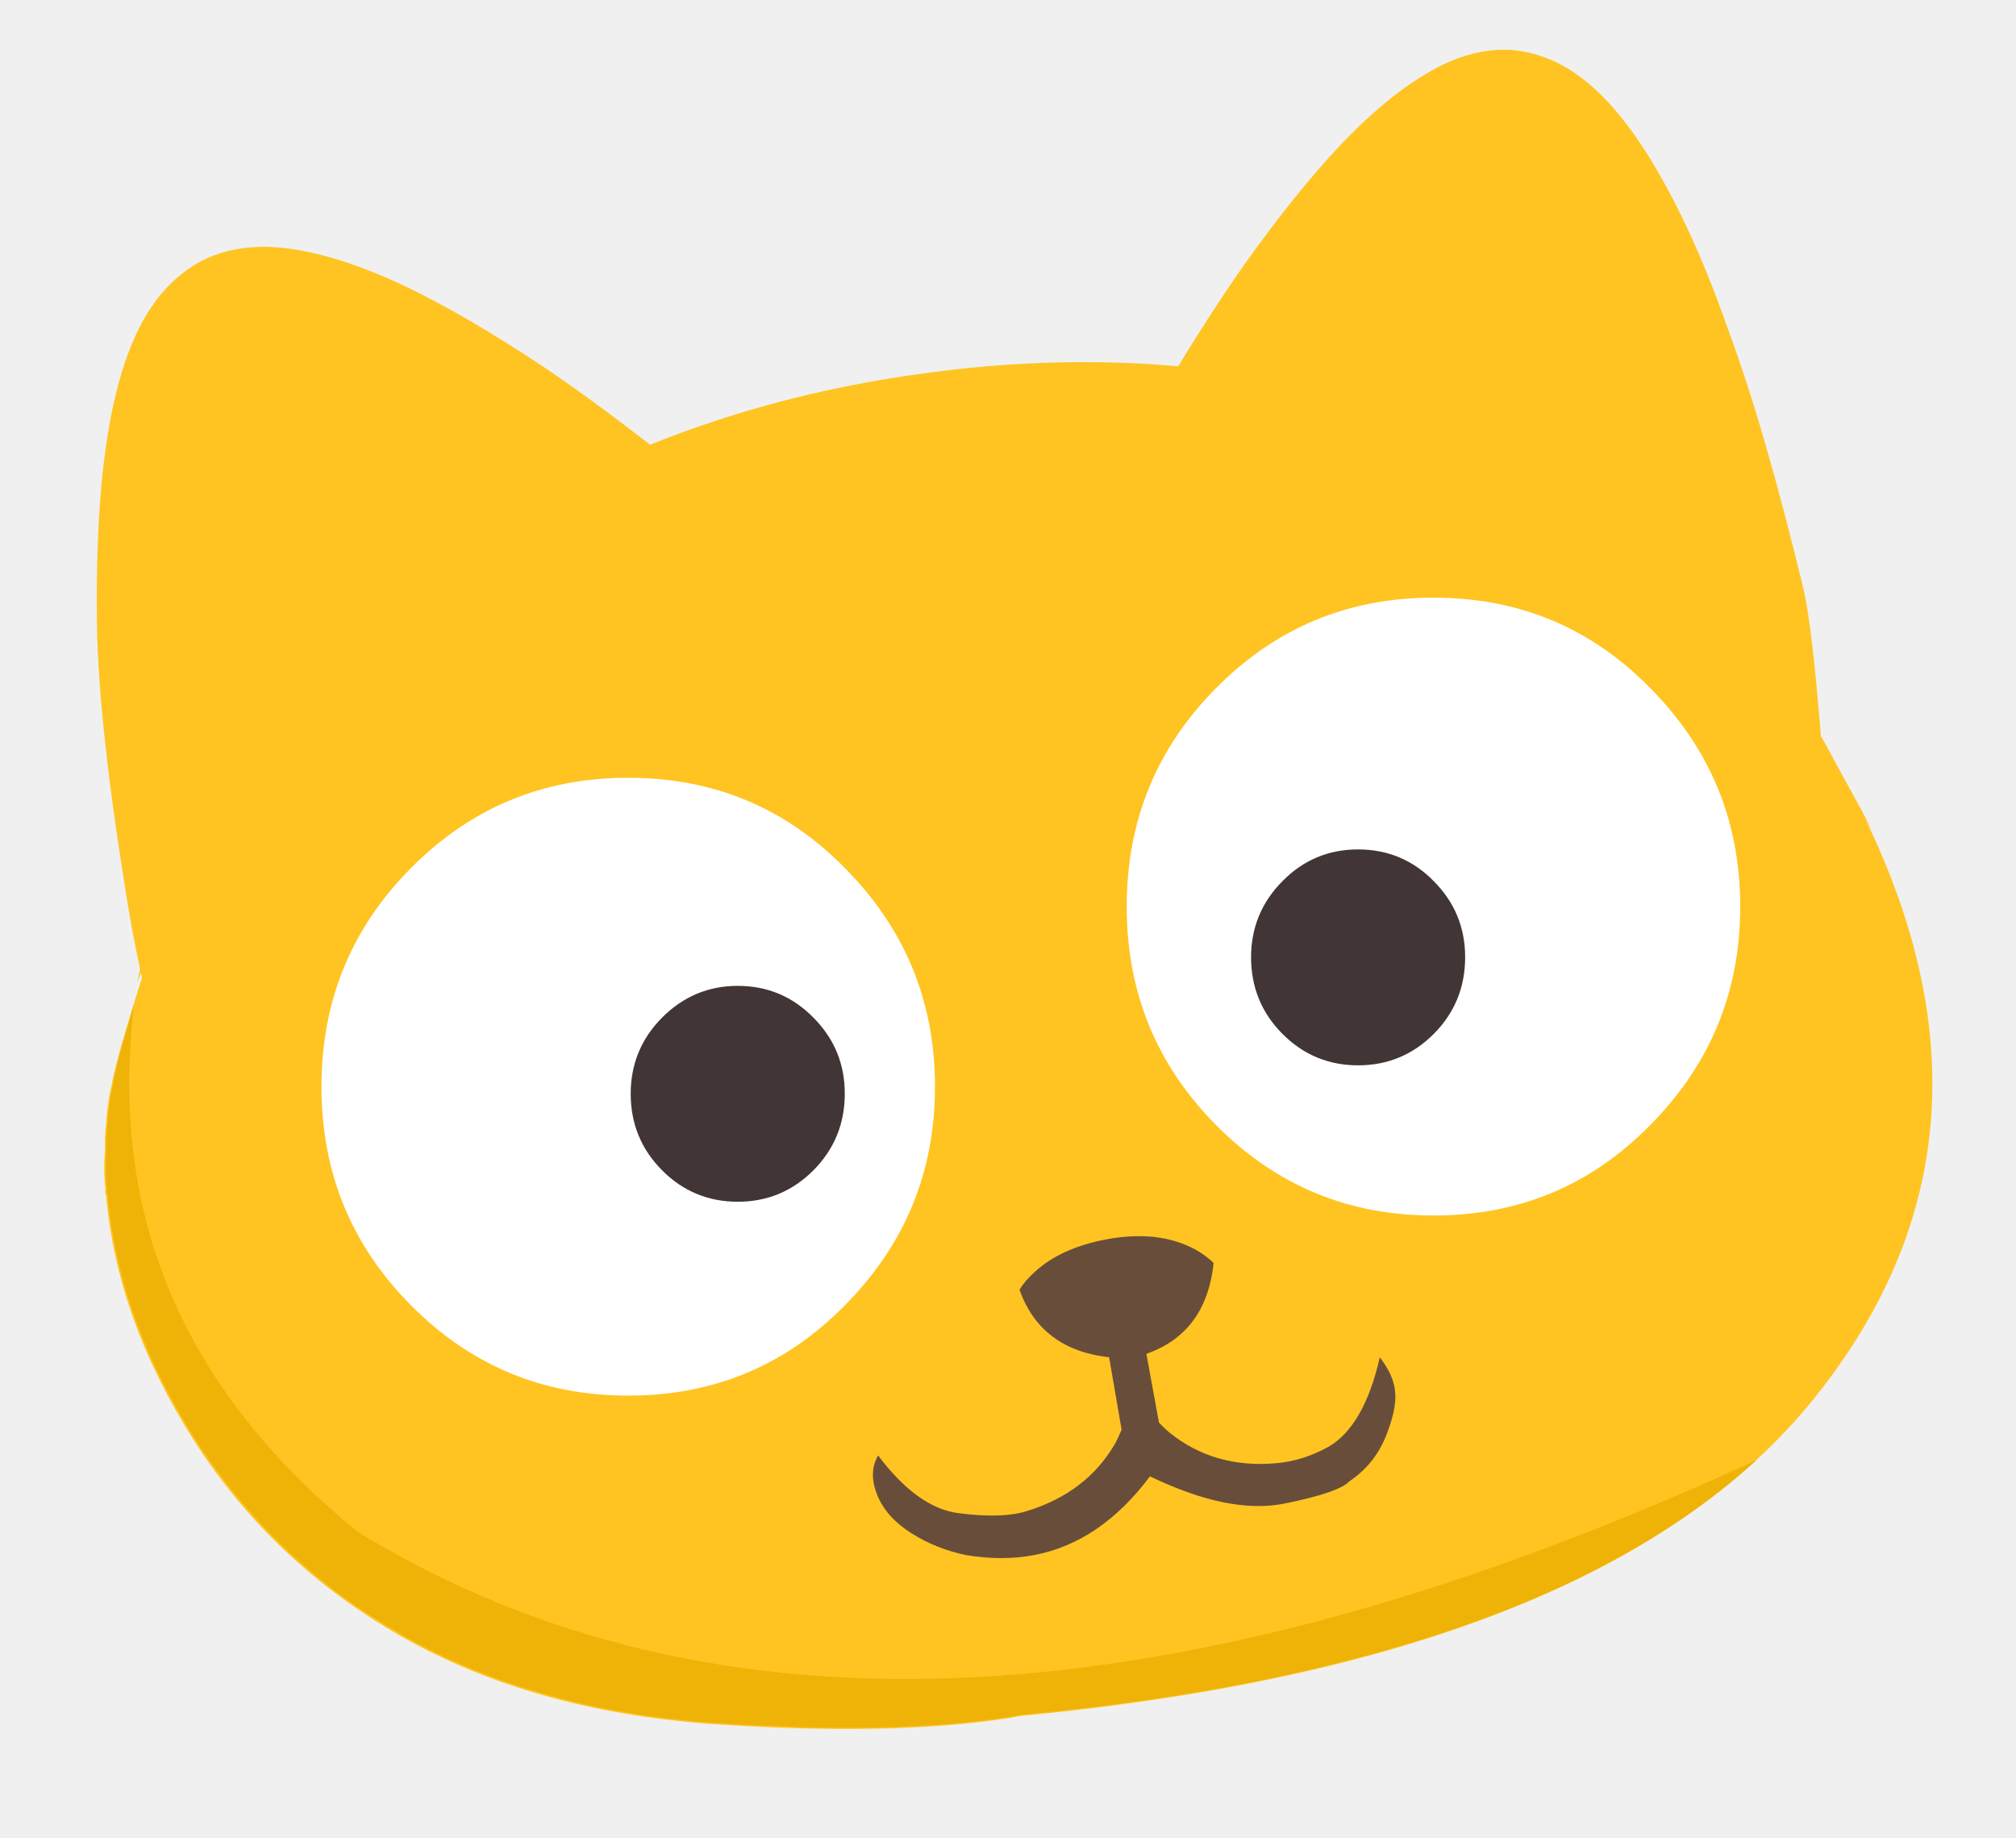
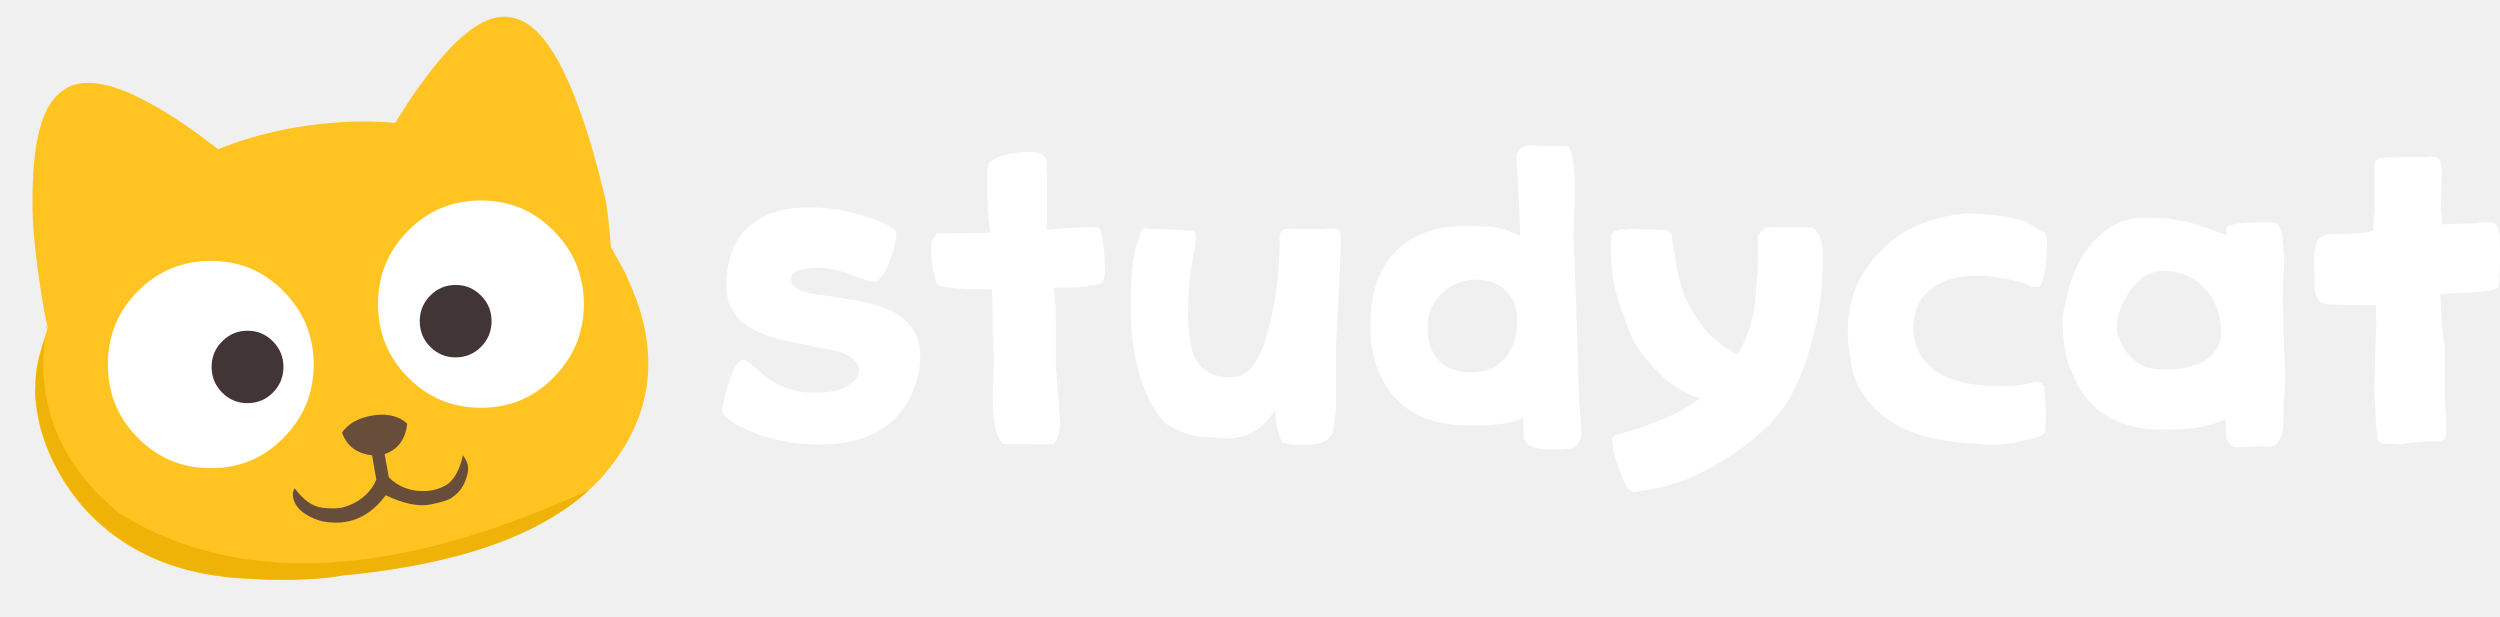
- <svg xmlns="http://www.w3.org/2000/svg" width="79" height="72" viewBox="0 0 79 72" fill="none">
-   <path d="M21.314 14.385C19.354 13.08 17.545 12.015 15.836 11.195C13.783 10.232 12.003 9.725 10.522 9.673C9.477 9.653 8.58 9.847 7.784 10.286C7.181 10.629 6.641 11.092 6.167 11.703C6.031 11.87 5.922 12.059 5.788 12.252C4.998 13.533 4.458 15.298 4.145 17.551C3.872 19.442 3.765 21.725 3.798 24.401C3.834 27.103 4.243 30.762 5.006 35.431C5.769 40.101 7.629 46.623 10.592 55.048L12.073 53.032L35.454 26.003C33.357 24.074 31.435 22.382 29.713 20.9C26.546 18.188 23.739 16.025 21.314 14.385Z" fill="#FFC421" />
+ <svg xmlns="http://www.w3.org/2000/svg" width="292" height="72" viewBox="0 0 292 72" fill="none">
+   <path d="M21.314 14.385C19.354 13.08 17.545 12.015 15.836 11.195C13.783 10.232 12.003 9.725 10.522 9.673C9.477 9.653 8.58 9.847 7.783 10.286C7.181 10.629 6.641 11.092 6.167 11.703C6.03 11.87 5.922 12.059 5.788 12.252C4.997 13.533 4.458 15.298 4.144 17.551C3.872 19.442 3.765 21.725 3.798 24.401C3.834 27.103 4.243 30.762 5.006 35.431C5.769 40.101 7.629 46.623 10.591 55.048L12.073 53.032L35.454 26.003C33.356 24.074 31.435 22.382 29.712 20.9C26.546 18.188 23.739 16.025 21.314 14.385Z" fill="#FFC421" />
  <path d="M48.727 10.416C50.049 8.555 51.318 6.963 52.578 5.627C54.101 4.041 55.532 2.962 56.849 2.396C57.783 2.012 58.657 1.873 59.523 1.989C60.182 2.087 60.825 2.315 61.459 2.698C61.639 2.801 61.801 2.934 61.987 3.06C63.133 3.936 64.217 5.337 65.263 7.255C66.15 8.861 66.959 10.743 67.713 12.894C68.72 15.609 69.674 18.973 70.651 22.99C71.168 25.104 71.666 31.865 72.176 43.288L68.185 40.863L39.931 25.824C41.166 23.354 42.323 21.158 43.372 19.221C45.304 15.671 47.099 12.741 48.727 10.416Z" fill="#FFC421" />
-   <path d="M54.744 16.069C48.913 14.22 42.775 13.735 36.331 14.613C29.834 15.471 23.983 17.557 18.753 20.872C17.896 21.405 17.092 21.959 16.341 22.531C12.509 25.377 9.641 28.647 7.686 32.346C7.58 32.537 7.474 32.728 7.393 32.916C6.955 33.784 6.593 34.643 6.261 35.55C6.219 35.631 6.177 35.713 6.163 35.816C6.144 35.87 6.124 35.923 6.105 35.977C5.812 36.776 5.572 37.596 5.386 38.434C5.311 38.673 5.589 37.977 6.2 36.374C5.113 39.64 4.503 41.703 4.369 42.561C4.316 42.771 4.266 43.007 4.241 43.239C4.197 43.525 4.175 43.783 4.155 44.066C4.116 44.403 4.103 44.736 4.114 45.067C4.07 45.582 4.075 46.092 4.132 46.596C4.137 46.647 4.115 46.675 4.121 46.725C4.123 46.751 4.126 46.776 4.157 46.823C4.444 50.083 5.591 53.294 7.625 56.478C9.657 59.636 12.362 62.206 15.758 64.134C19.155 66.062 23.176 67.202 27.873 67.548C32.567 67.87 36.454 67.8 39.581 67.309C39.681 67.297 39.804 67.257 39.904 67.245C39.955 67.24 40.03 67.231 40.08 67.225C55.266 65.763 65.598 61.625 71.097 54.781C76.507 48.05 77.167 40.493 73.102 32.108L73.412 32.608C73.255 32.345 73.124 32.08 72.996 31.84C72.962 31.767 72.928 31.694 72.867 31.599C72.805 31.504 72.769 31.406 72.708 31.311C72.165 30.328 71.844 29.727 71.715 29.487C71.329 28.766 70.893 28.051 70.457 27.336C70.34 27.196 70.248 27.054 70.183 26.933C66.743 21.871 61.606 18.257 54.744 16.069Z" fill="#FFC421" />
-   <path d="M5.251 39.4C4.786 40.934 4.497 41.988 4.43 42.531C4.377 42.741 4.327 42.977 4.302 43.209C4.258 43.495 4.236 43.752 4.216 44.035C4.177 44.371 4.164 44.705 4.175 45.035C4.131 45.55 4.137 46.06 4.193 46.563C4.199 46.614 4.176 46.642 4.182 46.692C4.185 46.717 4.187 46.742 4.218 46.79C4.505 50.047 5.652 53.255 7.686 56.437C9.222 58.809 11.13 60.857 13.403 62.531C14.151 63.082 14.972 63.599 15.816 64.087C19.211 66.014 23.23 67.153 27.925 67.5C32.617 67.822 36.502 67.752 39.627 67.261C39.727 67.25 39.85 67.21 39.951 67.198C40.001 67.192 40.076 67.184 40.127 67.178C53.369 65.918 62.945 62.586 68.832 57.208C46.206 67.619 27.94 68.544 14.04 60.034C7.188 54.48 4.261 47.627 5.251 39.4Z" fill="#EFB207" />
+   <path d="M54.744 16.069C48.913 14.22 42.775 13.735 36.331 14.613C29.834 15.471 23.983 17.557 18.752 20.872C17.895 21.405 17.092 21.959 16.341 22.531C12.509 25.377 9.641 28.647 7.686 32.346C7.58 32.537 7.474 32.728 7.393 32.916C6.955 33.784 6.592 34.643 6.261 35.55C6.219 35.631 6.177 35.713 6.163 35.816C6.144 35.87 6.124 35.923 6.105 35.977C5.812 36.776 5.572 37.596 5.386 38.434C5.311 38.673 5.589 37.977 6.2 36.374C5.113 39.64 4.503 41.703 4.369 42.561C4.316 42.771 4.266 43.007 4.241 43.239C4.197 43.525 4.174 43.783 4.155 44.066C4.116 44.403 4.102 44.736 4.114 45.067C4.069 45.582 4.075 46.092 4.132 46.596C4.137 46.647 4.115 46.675 4.12 46.725C4.123 46.751 4.126 46.776 4.157 46.823C4.444 50.083 5.59 53.294 7.625 56.478C9.657 59.636 12.361 62.206 15.758 64.134C19.155 66.062 23.176 67.202 27.873 67.548C32.567 67.87 36.453 67.8 39.581 67.309C39.681 67.297 39.804 67.257 39.904 67.245C39.955 67.24 40.03 67.231 40.08 67.225C55.266 65.763 65.598 61.625 71.097 54.781C76.507 48.05 77.167 40.493 73.102 32.108L73.412 32.608C73.255 32.345 73.124 32.08 72.995 31.84C72.962 31.767 72.928 31.694 72.867 31.599C72.805 31.504 72.769 31.406 72.707 31.311C72.165 30.328 71.844 29.727 71.715 29.487C71.329 28.766 70.893 28.051 70.457 27.336C70.34 27.196 70.248 27.054 70.183 26.933C66.743 21.871 61.606 18.257 54.744 16.069Z" fill="#FFC421" />
+   <path d="M5.251 39.4C4.786 40.934 4.497 41.988 4.43 42.531C4.377 42.741 4.327 42.977 4.302 43.209C4.258 43.495 4.236 43.752 4.216 44.035C4.177 44.371 4.164 44.705 4.175 45.035C4.131 45.55 4.137 46.06 4.193 46.563C4.198 46.614 4.176 46.642 4.182 46.692C4.185 46.717 4.187 46.742 4.218 46.79C4.505 50.047 5.652 53.255 7.686 56.437C9.222 58.809 11.13 60.857 13.403 62.531C14.151 63.082 14.972 63.599 15.816 64.087C19.211 66.014 23.23 67.153 27.925 67.5C32.617 67.822 36.502 67.752 39.627 67.261C39.727 67.25 39.85 67.21 39.951 67.198C40.001 67.192 40.076 67.184 40.127 67.178C53.369 65.918 62.945 62.586 68.832 57.208C46.206 67.619 27.94 68.544 14.04 60.034C7.188 54.48 4.261 47.627 5.251 39.4Z" fill="#EFB207" />
  <path d="M56.173 23.417C52.839 23.417 50.011 24.586 47.662 26.951C45.314 29.316 44.152 32.165 44.152 35.521C44.152 38.878 45.314 41.726 47.662 44.091C50.011 46.456 52.839 47.626 56.173 47.626C59.507 47.626 62.335 46.456 64.658 44.091C67.007 41.726 68.194 38.878 68.194 35.521C68.194 32.165 67.007 29.316 64.658 26.951C62.335 24.586 59.507 23.417 56.173 23.417Z" fill="white" />
  <path d="M24.618 30.474C21.285 30.474 18.456 31.643 16.108 34.008C13.759 36.373 12.597 39.221 12.597 42.578C12.597 45.935 13.759 48.783 16.108 51.148C18.456 53.513 21.285 54.683 24.618 54.683C27.952 54.683 30.78 53.513 33.104 51.148C35.452 48.783 36.639 45.935 36.639 42.578C36.639 39.221 35.452 36.373 33.104 34.008C30.78 31.643 27.952 30.474 24.618 30.474Z" fill="white" />
  <path d="M25.942 39.875C25.124 40.699 24.715 41.699 24.715 42.852C24.715 44.028 25.124 45.028 25.942 45.852C26.759 46.675 27.753 47.087 28.909 47.087C30.066 47.087 31.059 46.675 31.877 45.852C32.695 45.028 33.104 44.028 33.104 42.852C33.104 41.687 32.695 40.699 31.877 39.875C31.059 39.04 30.066 38.628 28.909 38.628C27.764 38.628 26.771 39.04 25.942 39.875Z" fill="#413535" />
  <path d="M50.252 34.529C49.434 35.353 49.025 36.353 49.025 37.506C49.025 38.683 49.434 39.683 50.252 40.507C51.07 41.33 52.063 41.742 53.219 41.742C54.376 41.742 55.369 41.33 56.187 40.507C57.005 39.683 57.414 38.683 57.414 37.506C57.414 36.341 57.005 35.353 56.187 34.529C55.369 33.694 54.376 33.282 53.219 33.282C52.063 33.282 51.07 33.694 50.252 34.529Z" fill="#413535" />
-   <path d="M45.25 44.736C44.477 44.658 43.674 44.706 42.825 44.869C41.977 45.032 41.083 45.311 40.173 45.713C38.334 46.493 36.664 48.108 35.149 50.56C33.647 53.009 33.105 55.034 33.507 56.624C33.924 58.224 35.225 59.281 37.424 59.792C39.663 60.308 42.078 59.404 44.691 57.06C48.522 58.044 51.299 57.803 53.011 56.34C54.399 55.14 54.972 53.923 54.727 52.676C54.659 52.383 54.55 52.084 54.403 51.792C53.608 50.237 52.259 48.71 50.366 47.193C48.515 45.682 46.805 44.864 45.25 44.736Z" fill="#FFC421" />
+   <path d="M45.25 44.736C44.477 44.658 43.674 44.706 42.825 44.869C41.977 45.032 41.084 45.311 40.173 45.713C38.334 46.493 36.664 48.108 35.149 50.56C33.647 53.009 33.105 55.034 33.507 56.624C33.924 58.224 35.225 59.281 37.424 59.792C39.663 60.308 42.078 59.404 44.691 57.06C48.522 58.044 51.3 57.803 53.011 56.34C54.399 55.14 54.972 53.923 54.727 52.676C54.659 52.383 54.55 52.084 54.403 51.792C53.608 50.237 52.259 48.71 50.367 47.193C48.515 45.682 46.805 44.864 45.25 44.736Z" fill="#FFC421" />
  <path d="M43.115 50.449C43.055 50.554 43.042 50.77 43.102 51.092L43.952 56.02C43.867 56.21 43.793 56.384 43.714 56.532C42.961 57.85 41.783 58.743 40.195 59.221C39.552 59.412 38.69 59.431 37.6 59.294C36.512 59.169 35.453 58.413 34.411 57.027C34.148 57.478 34.139 57.999 34.382 58.592C34.626 59.185 35.075 59.672 35.724 60.081C36.372 60.489 37.076 60.767 37.837 60.928C38.799 61.089 39.691 61.091 40.539 60.928C42.274 60.595 43.784 59.558 45.063 57.846C47.139 58.847 48.895 59.202 50.332 58.913C51.768 58.624 52.618 58.327 52.883 58.036C53.522 57.607 53.989 57.037 54.293 56.312C54.584 55.59 54.715 55.005 54.672 54.56C54.642 54.112 54.438 53.658 54.07 53.183C53.66 54.981 52.985 56.15 52.06 56.688C51.397 57.055 50.73 57.264 50.05 57.328C48.403 57.484 46.995 57.075 45.821 56.127C45.694 56.019 45.55 55.886 45.416 55.739L44.594 51.245C44.445 50.66 44.329 50.322 44.272 50.227C43.663 49.317 43.291 49.389 43.115 50.449Z" fill="#684E3A" />
  <path d="M40.553 49.832C40.291 50.069 40.093 50.294 39.951 50.535C40.592 52.332 42.036 53.229 44.298 53.221C46.254 52.791 47.34 51.542 47.557 49.487C47.215 49.152 46.795 48.899 46.323 48.723C45.451 48.398 44.444 48.351 43.313 48.568C42.156 48.791 41.235 49.208 40.553 49.832Z" fill="#684E3A" />
+   <g clip-path="url(#clip0_632_721)">
+     <path d="M105.126 36.915C103.95 36.097 102.242 35.477 99.945 35.082C98.685 34.856 96.949 34.603 94.765 34.292C93.197 33.954 92.413 33.447 92.413 32.713C92.329 32.431 92.385 32.206 92.637 31.98C93.057 31.529 94.065 31.275 95.661 31.275C96.781 31.275 98.041 31.557 99.441 32.093C100.842 32.629 101.71 32.911 101.99 32.911C102.69 32.911 103.362 32.065 103.95 30.373C104.454 28.991 104.706 27.976 104.706 27.299C104.706 26.764 103.67 26.143 101.598 25.438C99.357 24.649 97.061 24.254 94.765 24.226C91.909 24.169 89.641 24.79 87.96 26.059C85.888 27.61 84.852 30.035 84.852 33.39C84.852 35.42 85.664 36.999 87.288 38.071C88.436 38.861 90.229 39.509 92.637 39.988C95.941 40.637 97.705 41.004 97.957 41.06C99.553 41.568 100.365 42.357 100.365 43.4L100.226 43.795C100.086 44.105 99.889 44.387 99.609 44.641C98.685 45.459 97.229 45.882 95.185 45.882C93.029 45.882 91.097 45.233 89.389 43.964C89.165 43.767 88.632 43.344 87.848 42.639C87.4 42.244 87.064 42.047 86.868 42.047C86.224 42.047 85.636 43.006 85.048 44.923C84.74 45.882 84.516 46.869 84.348 47.884C84.348 48.589 85.384 49.378 87.428 50.281C89.865 51.352 92.637 51.916 95.745 51.916C100.562 51.916 103.95 50.309 105.91 47.123C106.946 45.402 107.478 43.569 107.478 41.624C107.478 39.565 106.694 38.014 105.126 36.915Z" fill="white" />
+     <path d="M122.151 18.544C121.927 17.867 120.947 17.613 119.267 17.782C117.363 17.98 116.159 18.375 115.627 18.967C115.403 19.221 115.291 19.785 115.291 20.602C115.291 22.886 115.403 25.086 115.627 27.172C115.151 27.201 114.731 27.201 114.423 27.201L109.41 27.285C108.962 27.849 108.738 28.357 108.738 28.836C108.738 30.161 108.906 31.402 109.242 32.53C109.326 32.812 109.41 33.094 109.522 33.32C110.53 33.63 112.407 33.799 115.151 33.799C115.375 33.799 115.627 33.799 115.851 33.799C115.879 34.447 115.879 35.068 115.935 35.632V38.677C116.019 39.636 116.075 41.074 116.075 43.048C115.963 44.571 115.935 45.98 115.963 47.334C116.075 49.956 116.523 51.479 117.307 51.874L123.047 51.902C123.299 51.62 123.523 51.197 123.664 50.633C123.776 50.238 123.832 49.872 123.832 49.505C123.832 49.223 123.664 46.996 123.327 42.85C123.327 42.146 123.327 41.441 123.327 40.792C123.327 38.226 123.327 36.647 123.299 36.055C123.243 35.181 123.159 34.363 123.075 33.658C123.187 33.658 123.299 33.63 123.439 33.602H125.372C126.772 33.489 127.696 33.348 128.172 33.207C128.284 33.179 128.368 33.122 128.452 33.094C128.592 33.094 128.704 33.094 128.788 33.094C128.844 32.953 128.9 32.812 128.928 32.671C129.04 32.192 129.096 31.628 129.04 31.007C129.04 30.697 129.012 30.246 128.984 29.654C128.928 28.892 128.844 28.3 128.76 27.877C128.732 27.736 128.676 27.454 128.592 27.031C128.508 26.693 128.34 26.524 128.088 26.524C127.388 26.524 126.268 26.552 124.756 26.637C123.692 26.693 122.879 26.75 122.291 26.834V20.264C122.235 20.151 122.207 19.869 122.235 19.474C122.235 19.051 122.235 18.741 122.151 18.544Z" fill="white" />
+     <path d="M155.012 26.693C154.928 26.693 154.872 26.721 154.816 26.721C154.816 26.721 154.788 26.721 154.788 26.75H150.7C150.7 26.75 150.672 26.721 150.644 26.721C150.196 26.665 149.888 26.75 149.692 27.031C149.552 27.201 149.468 27.342 149.468 27.511C149.468 27.511 149.468 27.539 149.44 27.539C149.44 27.624 149.44 27.708 149.44 27.793C149.44 27.821 149.468 27.821 149.468 27.849C149.468 30.613 149.244 33.235 148.768 35.745C148.544 37.07 148.264 38.198 147.928 39.157C147.087 42.428 145.687 44.063 143.727 44.063C141.403 44.063 139.919 43.048 139.275 41.046C139.163 40.679 139.051 40.172 138.967 39.58C138.827 38.508 138.743 37.493 138.771 36.562C138.771 34.532 138.883 32.868 139.107 31.543C139.331 30.19 139.499 29.118 139.639 28.3C139.751 27.483 139.639 27.031 139.247 26.947C137.959 26.89 136.783 26.834 135.746 26.75H134.402C134.346 26.75 134.318 26.721 134.262 26.721H134.206C134.178 26.721 134.066 26.721 133.87 26.693C133.646 26.637 133.478 26.721 133.366 26.947C133.282 27.172 133.198 27.313 133.198 27.398C133.142 27.483 133.114 27.539 133.114 27.595C132.778 28.526 132.554 29.259 132.47 29.738C132.302 30.669 132.19 31.741 132.134 32.925C132.106 33.573 132.078 34.645 132.078 36.139C132.078 41.328 133.198 45.501 135.438 48.688L135.466 48.716C135.522 48.772 135.578 48.857 135.662 48.913C135.887 49.139 136.083 49.364 136.279 49.562C137.931 50.548 139.499 51.056 141.011 51.056C141.067 51.056 141.151 51.056 141.235 51.056C141.935 51.141 142.663 51.197 143.447 51.197C145.407 51.197 147.031 50.379 148.32 48.716C148.544 48.434 148.74 48.18 148.936 47.926C148.936 48.236 148.964 48.518 148.992 48.744C149.132 49.928 149.356 50.887 149.72 51.564V51.62C150.056 51.789 150.504 51.902 151.064 51.93H153.192C154.088 51.817 154.704 51.62 155.068 51.338C155.124 51.282 155.18 51.225 155.236 51.141C155.516 50.887 155.684 50.605 155.712 50.267C155.908 48.688 156.02 47.842 156.048 47.7V40.2C156.132 38.875 156.244 36.76 156.384 33.799C156.524 30.838 156.58 29.203 156.58 28.949C156.58 28.949 156.58 28.695 156.608 28.188C156.608 27.68 156.552 27.313 156.468 27.088C156.384 26.834 156.132 26.721 155.74 26.693C155.46 26.693 155.264 26.693 155.012 26.693Z" fill="white" />
+     <path d="M183.183 17.092L178.758 17.007C177.806 16.951 177.246 17.402 177.106 18.332C177.162 19.291 177.218 19.77 177.218 19.827C177.442 24.338 177.554 26.735 177.554 27.017C177.554 27.215 177.554 27.328 177.554 27.356L177.526 27.497C177.33 27.468 176.854 27.271 176.098 26.904C175.034 26.538 173.494 26.369 171.478 26.369C166.605 26.369 163.245 28.089 161.453 31.529C160.529 33.277 160.081 35.392 160.081 37.845C159.997 40.017 160.389 42.075 161.313 43.992C163.133 47.828 166.605 49.717 171.73 49.717C174.11 49.717 175.902 49.519 177.106 49.125C177.47 48.984 177.75 48.843 177.918 48.702C177.918 49.266 177.946 49.773 177.974 50.196C177.946 50.619 177.946 50.986 177.974 51.296V51.324C178.002 51.352 178.002 51.352 178.058 51.38C178.114 51.409 178.142 51.465 178.17 51.465C178.226 51.578 178.254 51.691 178.31 51.747C178.562 52.114 179.178 52.339 180.158 52.452C180.382 52.48 180.578 52.508 180.774 52.508C180.83 52.508 180.942 52.508 181.054 52.508C181.222 52.508 181.39 52.508 181.558 52.508C182.399 52.508 183.043 52.452 183.519 52.367C183.603 52.367 183.659 52.339 183.743 52.339C183.771 52.339 183.771 52.311 183.771 52.311C183.799 52.283 183.827 52.255 183.855 52.226C183.939 52.198 183.995 52.142 184.051 52.114C184.107 52.057 184.163 52.001 184.219 51.916C184.555 51.521 184.723 51.098 184.723 50.647C184.583 48.871 184.471 47.292 184.387 45.854C184.359 42.836 184.191 38.071 183.939 31.529C183.883 30.119 183.827 28.822 183.771 27.638L183.939 22.224C183.939 21.321 183.911 20.447 183.827 19.658C183.715 18.248 183.491 17.402 183.183 17.092ZM168.341 34.321C169.349 33.362 170.554 32.826 171.954 32.685C173.382 32.572 174.586 32.911 175.566 33.672C176.658 34.546 177.218 35.815 177.218 37.451C177.218 38.945 176.882 40.214 176.21 41.285C175.258 42.752 173.83 43.485 171.87 43.485C169.713 43.485 168.229 42.724 167.417 41.229C166.969 40.411 166.745 39.453 166.745 38.325C166.717 36.717 167.249 35.392 168.341 34.321Z" fill="white" />
+     <path d="M212.123 27.017C212.095 26.933 212.095 26.848 212.039 26.792C211.871 26.735 211.731 26.651 211.563 26.566H208.287C208.287 26.566 208.287 26.566 208.259 26.566C208.231 26.566 208.231 26.538 208.203 26.538C208.007 26.566 207.363 26.566 206.299 26.51C206.187 26.623 206.019 26.735 205.851 26.904C205.598 27.102 205.402 27.356 205.29 27.666C205.318 28.032 205.346 28.314 205.346 28.54C205.318 29.471 205.318 30.288 205.318 30.965C205.318 31.021 205.318 31.106 205.318 31.191C205.318 31.219 205.318 31.219 205.318 31.247C205.318 31.388 205.318 31.529 205.318 31.642C205.318 31.67 205.29 31.67 205.29 31.67C205.122 33.475 205.038 34.49 205.038 34.744C205.038 35.618 204.842 36.689 204.45 37.986C204.058 39.199 203.582 40.355 202.938 41.398C202.07 41.004 201.146 40.355 200.166 39.481C199.998 39.34 199.858 39.227 199.718 39.114C198.738 38.071 197.898 36.83 197.17 35.42C196.582 34.321 196.134 32.911 195.854 31.219C195.714 30.345 195.49 29.076 195.21 27.356C195.21 27.356 195.21 27.328 195.21 27.299C195.042 27.215 194.902 27.074 194.79 26.904C194.314 26.876 193.641 26.848 192.801 26.82C191.905 26.792 191.149 26.764 190.505 26.735C190.309 26.764 190.085 26.792 189.861 26.82V26.792C189.413 26.735 189.105 26.792 188.853 26.933C188.601 26.961 188.405 27.074 188.293 27.271C188.265 27.271 188.265 27.299 188.237 27.328C188.153 27.779 188.125 28.173 188.125 28.512C188.125 31.585 188.601 34.349 189.581 36.717C190.057 38.156 190.505 39.255 190.925 40.017C191.625 41.229 192.633 42.47 193.949 43.739C195.49 45.177 197.002 46.107 198.486 46.502C198.01 46.981 197.058 47.602 195.658 48.307C194.846 48.73 194.006 49.068 193.193 49.35C191.765 49.942 190.225 50.422 188.601 50.816C188.461 50.986 188.321 51.127 188.265 51.268C188.377 51.972 188.433 52.367 188.433 52.452C188.433 52.565 188.433 52.678 188.433 52.734C188.601 53.242 188.825 53.918 189.077 54.792C189.105 54.877 189.357 55.413 189.805 56.456C189.861 56.625 189.945 56.823 190.029 57.02C190.141 57.076 190.281 57.161 190.421 57.246C190.561 57.33 190.673 57.415 190.813 57.499C191.233 57.415 191.653 57.358 192.073 57.274C192.913 57.133 193.669 56.992 194.398 56.823C194.818 56.71 195.266 56.597 195.714 56.428C196.05 56.315 196.414 56.202 196.778 56.09C197.058 55.949 197.338 55.836 197.646 55.695C199.998 54.623 202.182 53.298 204.198 51.747C206.383 50.027 207.951 48.335 208.931 46.671C210.191 44.5 211.171 41.878 211.899 38.832C212.571 36.013 212.879 33.334 212.879 30.768C212.879 29.753 212.851 29.104 212.823 28.822C212.739 27.948 212.487 27.356 212.123 27.017ZM210.107 39.312V39.283C210.107 39.227 210.135 39.199 210.135 39.171C210.135 39.227 210.107 39.255 210.107 39.312Z" fill="white" />
+     <path d="M238.753 27.144C238.641 27.088 238.501 27.06 238.361 27.031C237.717 26.524 237.073 26.129 236.401 25.847C235.029 25.311 232.761 25.001 229.625 24.917C225.34 25.396 222.12 26.778 219.992 29.034C219.208 29.71 218.536 30.5 217.976 31.346C216.547 33.489 215.819 35.914 215.819 38.621C215.819 39.777 215.931 40.877 216.155 41.864C216.323 43.95 217.163 45.811 218.704 47.447C221.252 50.182 225.34 51.648 230.969 51.818C230.997 51.846 231.249 51.874 231.697 51.902C232.117 51.93 232.453 51.959 232.705 51.93C234.133 51.93 235.393 51.761 236.541 51.395C237.409 51.31 238.165 51.056 238.781 50.661C238.809 50.549 238.837 50.436 238.865 50.323C238.865 50.126 238.893 49.815 238.921 49.392C238.977 48.941 238.977 48.688 238.977 48.631C238.977 48.067 238.893 46.939 238.753 45.219V45.163C238.669 44.994 238.529 44.853 238.361 44.712C238.277 44.712 238.193 44.683 238.053 44.627C237.941 44.599 237.829 44.571 237.717 44.571C236.653 44.937 235.281 45.106 233.601 45.106C229.344 45.106 226.404 44.119 224.78 42.117C223.912 41.074 223.492 39.833 223.492 38.339C223.492 36.027 224.388 34.363 226.18 33.32C227.72 32.417 229.681 32.051 232.089 32.248C233.041 32.333 233.965 32.474 234.861 32.671C235.085 32.727 235.309 32.784 235.533 32.84C236.177 33.009 236.793 33.235 237.381 33.517C237.493 33.517 237.605 33.517 237.717 33.489C237.829 33.489 237.941 33.517 238.109 33.517C238.165 33.517 238.221 33.489 238.249 33.432C238.277 33.432 238.277 33.432 238.305 33.404C238.585 32.868 238.809 32.079 238.949 31.036C239.033 30.331 239.089 29.513 239.089 28.61V27.934C239.033 27.765 239.005 27.595 239.005 27.426C238.949 27.342 238.893 27.257 238.781 27.144C238.781 27.172 238.753 27.144 238.753 27.144Z" fill="white" />
+     <path d="M260.399 26.369C260.147 26.482 260.035 26.623 260.007 26.792C260.007 26.961 260.035 27.102 260.035 27.186C260.035 27.299 260.035 27.412 260.063 27.497C259.699 27.356 259.307 27.215 258.915 27.046C256.871 26.284 255.471 25.861 254.687 25.805C253.37 25.466 252.166 25.382 251.046 25.495C248.582 25.269 246.426 26.143 244.578 28.145C243.542 29.273 242.702 30.627 242.114 32.206C241.693 33.306 241.413 34.264 241.357 35.11C241.077 36.041 240.909 36.717 240.909 37.197C240.909 39.847 241.245 41.906 241.946 43.4C242.002 43.485 242.03 43.57 242.086 43.654C242.282 44.133 242.506 44.613 242.73 45.064C244.634 48.476 247.994 50.196 252.782 50.196C254.659 50.196 256.255 50.055 257.599 49.745C258.411 49.576 259.195 49.294 259.923 48.955C259.951 49.181 259.979 49.801 260.007 50.845C260.119 51.437 260.315 51.832 260.651 52.057C260.651 52.085 260.651 52.085 260.651 52.114H260.735C260.903 52.226 261.099 52.255 261.351 52.255C262.079 52.255 262.723 52.198 263.283 52.114L265.047 52.142C265.86 52.142 266.392 51.521 266.616 50.309C266.7 49.914 266.728 49.096 266.728 47.827C266.728 47.63 266.728 47.348 266.728 47.01C266.84 46.277 266.896 45.149 266.896 43.654C266.728 39.706 266.644 36.746 266.616 34.828C266.616 34.18 266.672 32.572 266.812 30.035C266.672 28.766 266.588 27.779 266.532 27.102C266.28 26.341 265.888 25.974 265.355 25.974C262.695 25.918 261.071 26.059 260.399 26.369ZM258.131 34.462C258.971 35.702 259.391 37.056 259.391 38.466C259.531 39.255 259.363 40.045 258.859 40.834C257.879 42.385 255.807 43.175 252.642 43.175C250.682 43.175 249.226 42.413 248.218 40.891C247.574 39.904 247.238 39.03 247.238 38.24C247.238 36.971 247.714 35.618 248.666 34.151C249.898 32.262 251.466 31.444 253.398 31.67C255.471 31.924 257.039 32.854 258.131 34.462Z" fill="white" />
+     <path d="M285.195 20.349C285.195 19.7 285.167 19.249 285.083 19.051C284.859 18.375 284.327 18.121 283.487 18.346H281.639C279.903 18.346 278.867 18.375 278.503 18.403C278.307 18.431 278.167 18.459 278.055 18.516L278.027 18.487C277.915 18.487 277.803 18.516 277.747 18.572C277.719 18.6 277.691 18.657 277.607 18.741C277.551 18.685 277.523 18.657 277.467 18.6C277.383 19.023 277.327 19.503 277.327 20.038C277.327 22.322 277.355 23.76 277.355 24.353V24.381C277.271 25.34 277.243 26.101 277.215 26.665C277.215 26.749 277.215 26.834 277.215 26.919C276.991 27.003 276.683 27.088 276.319 27.144C275.562 27.285 274.33 27.342 272.65 27.342C271.362 27.342 270.662 27.736 270.522 28.498C270.466 28.554 270.438 28.667 270.438 28.836C270.438 28.864 270.438 28.864 270.438 28.921C270.326 29.231 270.27 29.626 270.27 30.105C270.326 31.374 270.354 32.248 270.354 32.727C270.326 33.094 270.298 33.461 270.354 33.799C270.382 34.363 270.522 34.673 270.718 34.786C270.718 34.814 270.718 34.842 270.718 34.842C270.718 35.011 270.802 35.124 270.942 35.237C271.166 35.378 271.558 35.491 272.146 35.575L277.523 35.66V35.688C277.523 35.716 277.523 35.745 277.523 35.773C277.523 35.829 277.523 35.886 277.523 35.942C277.523 36.224 277.523 36.506 277.523 36.844L277.551 38.282C277.467 39.438 277.411 40.933 277.411 42.766C277.411 42.907 277.383 43.527 277.327 44.571C277.299 45.67 277.327 46.488 277.411 47.052C277.411 47.108 277.439 47.813 277.495 49.195C277.495 49.703 277.551 50.126 277.663 50.492C277.635 50.69 277.635 50.859 277.635 51.056C277.635 51.31 277.803 51.564 278.167 51.817C278.307 51.817 278.447 51.846 278.615 51.846C279.035 51.817 279.623 51.817 280.351 51.902C280.855 51.789 281.415 51.733 282.115 51.676C283.403 51.564 284.439 51.507 285.279 51.564C285.307 51.507 285.363 51.451 285.391 51.395C285.587 51.282 285.699 51 285.727 50.577C285.727 50.577 285.727 50.21 285.727 49.505C285.727 48.772 285.699 48.208 285.587 47.813C285.587 47.249 285.559 46.685 285.559 46.121V40.651C285.475 40.115 285.363 39.382 285.279 38.395C285.251 38.141 285.223 37.916 285.195 37.69C285.139 36.421 285.083 35.322 285.027 34.363C285.055 34.335 285.111 34.335 285.139 34.335C286.259 34.278 287.632 34.194 289.2 34.137C290.348 34.053 291.132 33.912 291.524 33.686H291.804L291.776 33.461L291.804 33.432C291.86 33.291 291.888 33.094 291.916 32.812C291.916 32.643 291.916 32.417 291.916 32.135C291.972 31.769 292 31.289 292 30.669C292 30.331 292 29.964 292 29.541C292 28.47 291.972 27.821 291.944 27.567C291.832 26.58 291.58 26.044 291.132 25.96C290.376 25.96 289.872 25.96 289.648 25.988C289.508 25.988 289.452 26.016 289.452 26.073C287.828 26.129 286.427 26.157 285.251 26.214C285.223 25.593 285.167 24.86 285.083 24.014C285.083 23.845 285.083 23.676 285.111 23.507C285.139 21.674 285.195 20.631 285.195 20.349Z" fill="white" />
+   </g>
+   <defs>
+     <clipPath id="clip0_632_721">
+       <rect width="208" height="41" fill="white" transform="translate(84 17)" />
+     </clipPath>
+   </defs>
</svg>
